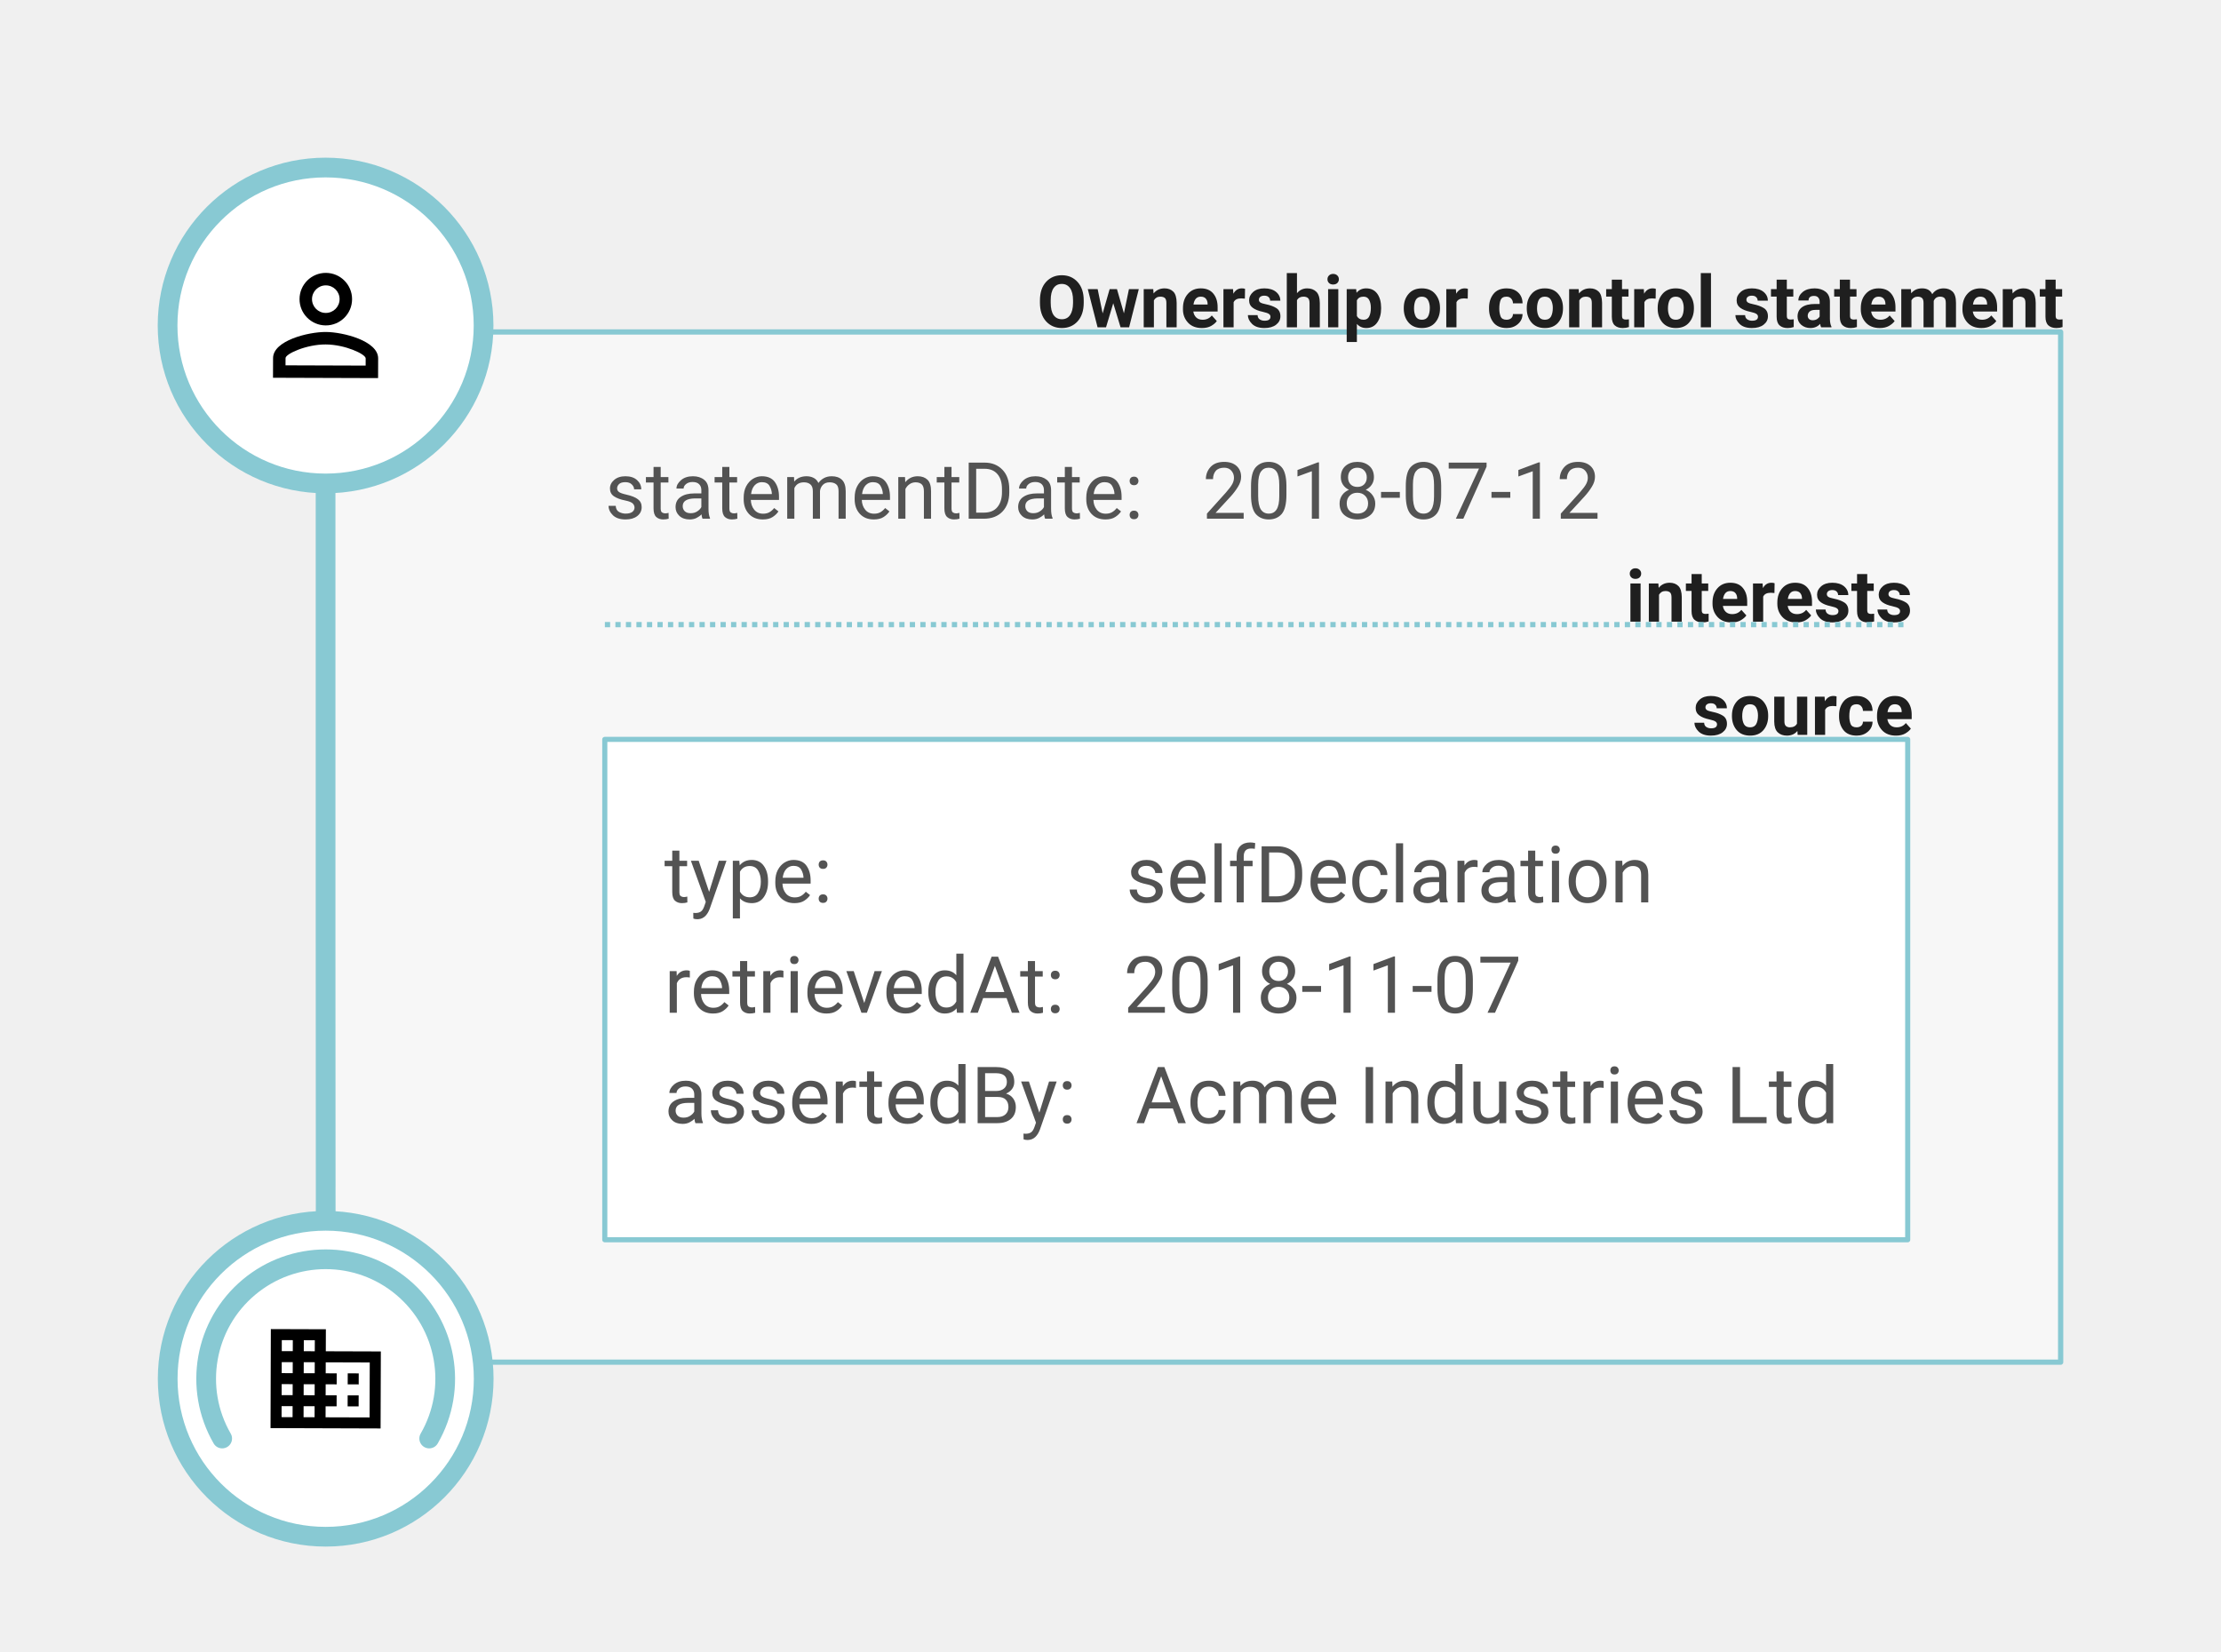
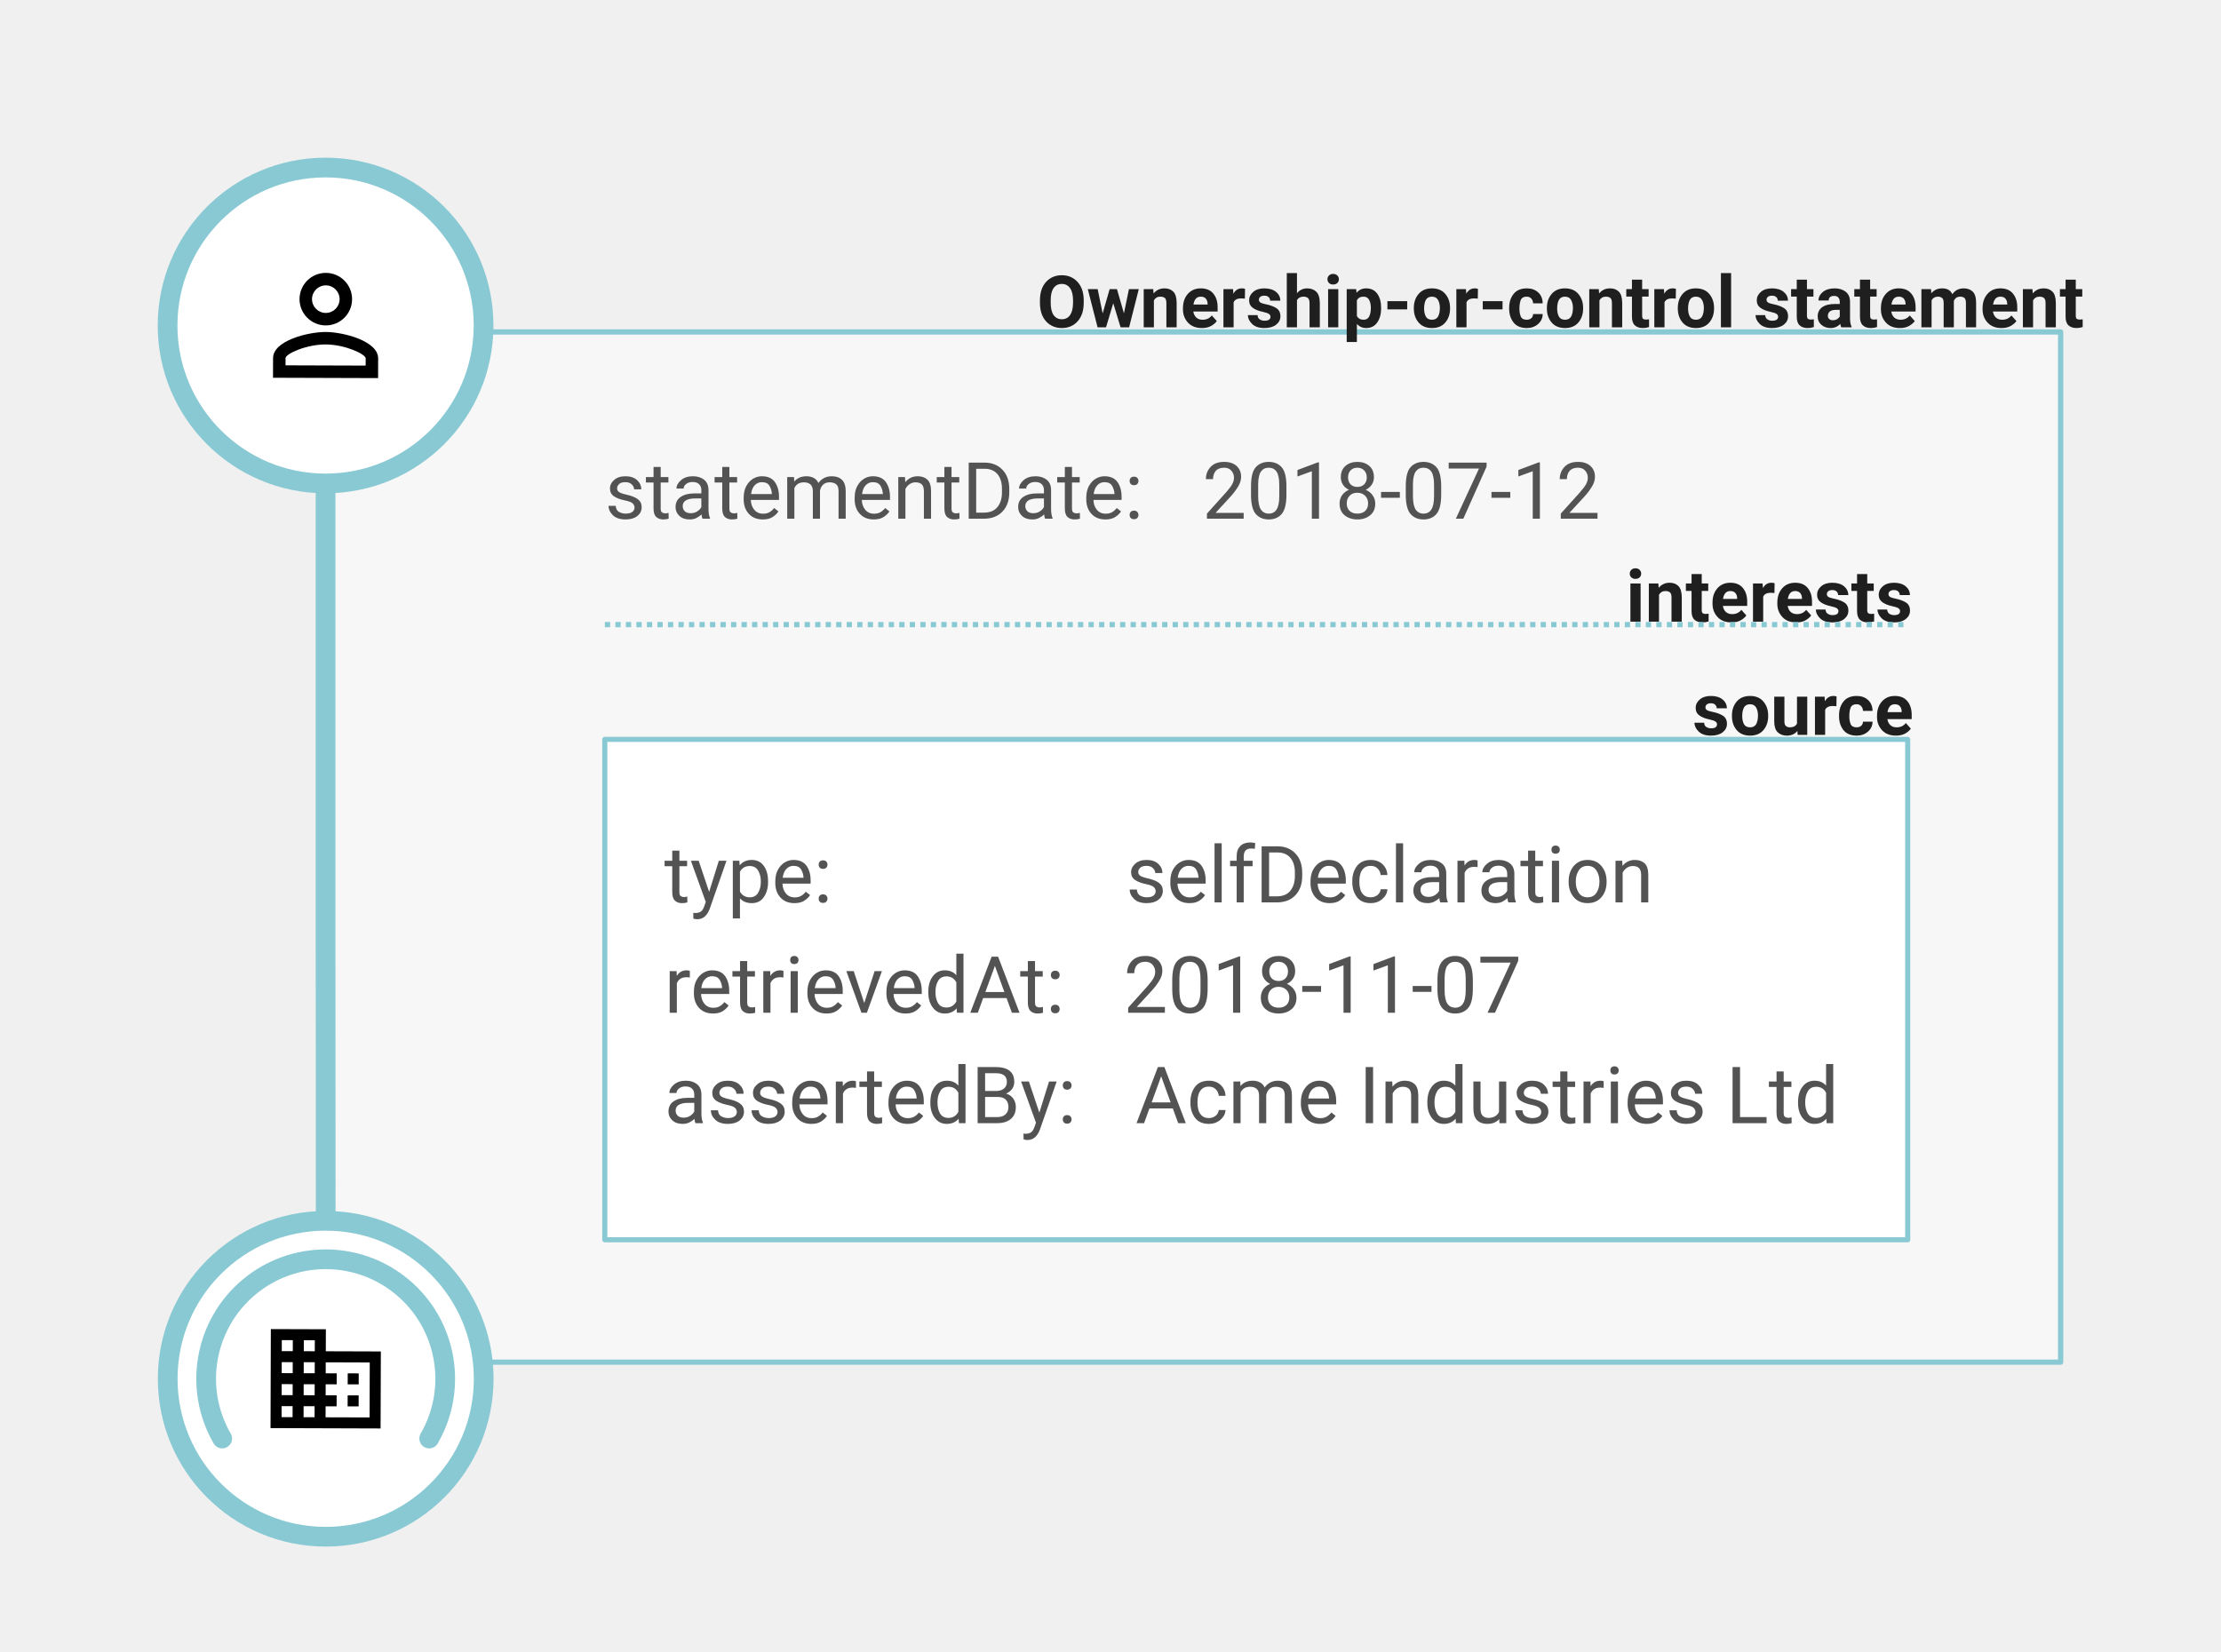
<svg xmlns="http://www.w3.org/2000/svg" id="Layer_1" data-name="Layer 1" viewBox="0 0 422.451 314.247" version="1.1" width="422.451" height="314.247">
  <defs id="defs3">
    <marker orient="auto" refY="0" refX="0" id="Arrow1Lend" style="overflow:visible">
      <path id="path4371" d="M 0,0 5,-5 -12.5,0 5,5 0,0 Z" style="fill:#00deb6;fill-opacity:1;fill-rule:evenodd;stroke:#00deb6;stroke-width:1pt;stroke-opacity:1" transform="matrix(-0.8,0,0,-0.8,-10,0)" />
    </marker>
    <marker orient="auto" refY="0" refX="0" id="Arrow1Mend" style="overflow:visible">
      <path id="path4377" d="M 0,0 5,-5 -12.5,0 5,5 0,0 Z" style="fill:#00deb6;fill-opacity:1;fill-rule:evenodd;stroke:#00deb6;stroke-width:1pt;stroke-opacity:1" transform="matrix(-0.4,0,0,-0.4,-4,0)" />
    </marker>
    <marker orient="auto" refY="0" refX="0" id="Arrow1Mstart" style="overflow:visible">
      <path id="path4374" d="M 0,0 5,-5 -12.5,0 5,5 0,0 Z" style="fill:#88c9d3;fill-opacity:1;fill-rule:evenodd;stroke:#88c9d3;stroke-width:1pt;stroke-opacity:1" transform="matrix(0.4,0,0,0.4,4,0)" />
    </marker>
    <style id="style5">.cls-1,.cls-10,.cls-11,.cls-7,.cls-8{fill:none;}.cls-1,.cls-11{stroke:#00deb6;}.cls-1,.cls-10,.cls-11,.cls-7{stroke-miterlimit:10;}.cls-2{fill:#00deb6;}.cls-3{font-size:16px;fill:#262737;}.cls-12,.cls-3{font-family:HKGrotesk-SemiBold, HK Grotesk;font-weight:700;}.cls-4{letter-spacing:-0.03em;}.cls-5{letter-spacing:-0.02em;}.cls-6{letter-spacing:0em;}.cls-7{stroke:#262737;}.cls-11,.cls-7{stroke-width:5px;}.cls-9{letter-spacing:-0.01em;}.cls-10{stroke:#e6e6e6;}.cls-12{font-size:12px;fill:gray;}.cls-13{letter-spacing:-0.03em;}.cls-14{letter-spacing:-0.01em;}.cls-15{letter-spacing:-0.02em;}.cls-16{letter-spacing:0em;}.cls-17{letter-spacing:0em;}.cls-18{letter-spacing:0em;}</style>
    <marker orient="auto" refY="0" refX="0" id="Arrow1Mstart-2" style="overflow:visible">
      <path id="path4374-0" d="M 0,0 5,-5 -12.5,0 5,5 0,0 Z" style="fill:#88c9d3;fill-opacity:1;fill-rule:evenodd;stroke:#88c9d3;stroke-width:1pt;stroke-opacity:1" transform="matrix(0.4,0,0,0.4,4,0)" />
    </marker>
    <clipPath id="p.1">
      <path style="clip-rule:evenodd" id="path3414" d="M 0,0 30,0 30,26 0,26 Z" />
    </clipPath>
    <clipPath id="p.2">
      <path style="clip-rule:evenodd" id="path3423" d="M 0,0 24,0 24,25 0,25 Z" />
    </clipPath>
    <clipPath id="p.1-3">
      <path style="clip-rule:evenodd" id="path3414-8" d="M 0,0 30,0 30,26 0,26 Z" />
    </clipPath>
    <clipPath id="p.1-3-0">
      <path style="clip-rule:evenodd" id="path3414-8-5" d="M 0,0 30,0 30,26 0,26 Z" />
    </clipPath>
    <clipPath id="p.2-5">
      <path style="clip-rule:evenodd" id="path3423-3" d="M 0,0 24,0 24,25 0,25 Z" />
    </clipPath>
    <clipPath id="p.1-9">
      <path style="clip-rule:evenodd" id="path3414-1" d="M 0,0 30,0 30,26 0,26 Z" />
    </clipPath>
    <marker orient="auto" refY="0" refX="0" id="Arrow1Mstart-2-5" style="overflow:visible">
      <path id="path4374-0-0" d="M 0,0 5,-5 -12.5,0 5,5 0,0 Z" style="fill:#00deb6;fill-opacity:1;fill-rule:evenodd;stroke:#00deb6;stroke-width:1pt;stroke-opacity:1" transform="matrix(0.4,0,0,0.4,4,0)" />
    </marker>
    <marker orient="auto" refY="0" refX="0" id="Arrow1Mstart-4" style="overflow:visible">
      <path id="path4374-9" d="M 0,0 5,-5 -12.5,0 5,5 0,0 Z" style="fill:#00deb6;fill-opacity:1;fill-rule:evenodd;stroke:#00deb6;stroke-width:1pt;stroke-opacity:1" transform="matrix(0.4,0,0,0.4,4,0)" />
    </marker>
    <marker orient="auto" refY="0" refX="0" id="Arrow1Mstart-2-9" style="overflow:visible">
      <path id="path4374-0-9" d="M 0,0 5,-5 -12.5,0 5,5 0,0 Z" style="fill:#88c9d3;fill-opacity:1;fill-rule:evenodd;stroke:#88c9d3;stroke-width:1pt;stroke-opacity:1" transform="matrix(0.4,0,0,0.4,4,0)" />
    </marker>
    <marker orient="auto" refY="0" refX="0" id="Arrow1Mstart-2-9-8" style="overflow:visible">
      <path id="path4374-0-9-9" d="M 0,0 5,-5 -12.5,0 5,5 0,0 Z" style="fill:#88c9d3;fill-opacity:1;fill-rule:evenodd;stroke:#88c9d3;stroke-width:1pt;stroke-opacity:1" transform="matrix(0.4,0,0,0.4,4,0)" />
    </marker>
  </defs>
  <rect style="fill:#f7f7f7;fill-opacity:1;stroke:#88c9d3;stroke-width:1;stroke-linecap:round;stroke-linejoin:round;stroke-miterlimit:10;stroke-dasharray:none;stroke-opacity:1" id="rect11772" width="330" height="196" x="61.951" y="63.161" />
  <circle class="cls-11" id="circle209-2-0-1" style="fill:#ffffff;fill-opacity:1;stroke:#88c9d3;stroke-width:3.75;stroke-linecap:round;stroke-miterlimit:8.5;stroke-dasharray:none;stroke-opacity:1" cx="61.949" cy="262.319" r="30.052" />
  <path class="cls-11" id="circle209-7-4" style="fill:none;stroke:#88c9d3;stroke-width:3.75;stroke-linecap:round;stroke-miterlimit:8.5;stroke-dasharray:none;stroke-opacity:1" d="m 42.26,273.687 a 22.735,22.735 0 0 1 5.075,-28.783 22.735,22.735 0 0 1 29.227,0 22.735,22.735 0 0 1 5.075,28.783" />
  <path class="cls-2" d="M 347.068,56.626 Z" id="path11-6" style="fill:#00deb6" />
  <path d="m 347.068,56.626 0,0 m 0,0 0,0 m 0,0 z m 0,0 z" id="path27-3" />
  <path class="cls-8" d="M 347.068,56.626 Z" id="path29-0" style="fill:none" />
  <path class="cls-8" d="M 347.068,56.626 Z" id="path41-6" style="fill:none" />
  <path d="m 347.068,56.626 z m 0,0 z m 0,0 z m 0,0 z m 0,0 z m 0,0 z m 0,0 z m 0,0 z m 0,0 z m 0,0 z m 0,0 z m 0,0 z" id="path43-0" />
  <path class="cls-10" d="m 347.068,56.626 0,0" id="path45-4" style="fill:none;stroke:#e6e6e6;stroke-miterlimit:10" />
  <path class="cls-10" d="m 347.068,56.626 0,0" id="path47-5" style="fill:none;stroke:#e6e6e6;stroke-miterlimit:10" />
  <path class="cls-10" d="m 347.068,56.626 0,0" id="path49-8" style="fill:none;stroke:#e6e6e6;stroke-miterlimit:10" />
  <path class="cls-10" d="m 347.068,56.626 0,0" id="path51-2" style="fill:none;stroke:#e6e6e6;stroke-miterlimit:10" />
  <path class="cls-10" d="m 347.068,56.626 0,0" id="path53-8" style="fill:none;stroke:#e6e6e6;stroke-miterlimit:10" />
  <path class="cls-10" d="m 347.068,56.626 0,0" id="path55-6" style="fill:none;stroke:#e6e6e6;stroke-miterlimit:10" />
  <path class="cls-10" d="m 347.068,56.626 0,0" id="path57-8" style="fill:none;stroke:#e6e6e6;stroke-miterlimit:10" />
  <path class="cls-10" d="m 347.068,56.626 0,0" id="path59-5" style="fill:none;stroke:#e6e6e6;stroke-miterlimit:10" />
  <path class="cls-10" d="m 347.068,56.626 0,0" id="path61-3" style="fill:none;stroke:#e6e6e6;stroke-miterlimit:10" />
  <path class="cls-10" d="m 347.068,56.626 0,0" id="path63-4" style="fill:none;stroke:#e6e6e6;stroke-miterlimit:10" />
  <path class="cls-10" d="m 347.068,56.626 0,0" id="path65-0" style="fill:none;stroke:#e6e6e6;stroke-miterlimit:10" />
  <path class="cls-10" d="m 347.068,56.626 0,0" id="path67-1" style="fill:none;stroke:#e6e6e6;stroke-miterlimit:10" />
  <path class="cls-10" d="m 347.068,56.626 0,0" id="path69-7" style="fill:none;stroke:#e6e6e6;stroke-miterlimit:10" />
  <path class="cls-10" d="m 347.068,56.626 0,0" id="path71-7" style="fill:none;stroke:#e6e6e6;stroke-miterlimit:10" />
  <path class="cls-10" d="m 347.068,56.626 0,0" id="path73-8" style="fill:none;stroke:#e6e6e6;stroke-miterlimit:10" />
  <path class="cls-10" d="m 347.068,56.626 0,0" id="path75-0" style="fill:none;stroke:#e6e6e6;stroke-miterlimit:10" />
  <path class="cls-10" d="m 347.068,56.626 0,0" id="path77-8" style="fill:none;stroke:#e6e6e6;stroke-miterlimit:10" />
  <path class="cls-11" d="m 347.068,56.626 0,0" id="path79-9" style="fill:none;stroke:#00deb6;stroke-width:5px;stroke-miterlimit:10" />
  <path class="cls-11" d="m 347.068,56.626 0,0" id="path85-7" style="fill:none;stroke:#00deb6;stroke-width:5px;stroke-miterlimit:10" />
  <path class="cls-11" d="m 347.068,56.626 0,0" id="path87-8" style="fill:none;stroke:#00deb6;stroke-width:5px;stroke-miterlimit:10" />
  <path class="cls-11" d="m 347.068,56.626 0,0" id="path89-3" style="fill:none;stroke:#00deb6;stroke-width:5px;stroke-miterlimit:10" />
  <path class="cls-11" d="m 347.068,56.626 0,0" id="path91-9" style="fill:none;stroke:#00deb6;stroke-width:5px;stroke-miterlimit:10" />
  <path class="cls-11" d="m 347.068,56.626 0,0" id="path93-7" style="fill:none;stroke:#00deb6;stroke-width:5px;stroke-miterlimit:10" />
  <path class="cls-11" d="m 347.068,56.626 0,0" id="path95-2" style="fill:none;stroke:#00deb6;stroke-width:5px;stroke-miterlimit:10" />
  <path class="cls-10" d="m 347.068,56.626 0,0" id="path97-5" style="fill:none;stroke:#e6e6e6;stroke-miterlimit:10" />
  <path class="cls-10" d="m 347.068,56.626 0,0" id="path99-0" style="fill:none;stroke:#e6e6e6;stroke-miterlimit:10" />
  <path class="cls-10" d="m 347.068,56.626 0,0" id="path101-2" style="fill:none;stroke:#e6e6e6;stroke-miterlimit:10" />
  <path class="cls-10" d="m 347.068,56.626 0,0" id="path103-4" style="fill:none;stroke:#e6e6e6;stroke-miterlimit:10" />
  <path class="cls-10" d="m 347.068,56.626 0,0" id="path105-8" style="fill:none;stroke:#e6e6e6;stroke-miterlimit:10" />
  <path class="cls-10" d="m 347.068,56.626 0,0" id="path107-0" style="fill:none;stroke:#e6e6e6;stroke-miterlimit:10" />
  <path class="cls-10" d="m 347.068,56.626 0,0" id="path109-6" style="fill:none;stroke:#e6e6e6;stroke-miterlimit:10" />
  <path class="cls-10" d="m 347.068,56.626 0,0" id="path111-2" style="fill:none;stroke:#e6e6e6;stroke-miterlimit:10" />
  <path class="cls-10" d="m 347.068,56.626 0,0" id="path113-6" style="fill:none;stroke:#e6e6e6;stroke-miterlimit:10" />
  <path class="cls-10" d="m 347.068,56.626 0,0" id="path115-5" style="fill:none;stroke:#e6e6e6;stroke-miterlimit:10" />
  <path class="cls-10" d="m 347.068,56.626 0,0" id="path117-6" style="fill:none;stroke:#e6e6e6;stroke-miterlimit:10" />
  <path class="cls-10" d="m 347.068,56.626 0,0" id="path119-6" style="fill:none;stroke:#e6e6e6;stroke-miterlimit:10" />
  <path class="cls-2" d="M 347.068,56.626 Z" id="path171-1" style="fill:#00deb6" />
  <path class="cls-2" d="M 347.068,56.626 Z" id="path197-3" style="fill:#00deb6" />
  <path class="cls-8" d="M 347.068,56.626 Z" id="path211-2" style="fill:none" />
  <path d="m 347.068,56.626 z m 0,0 z m 0,0 z m 0,0 z m 0,0 z m 0,0 z m 0,0 z m 0,0 z m 0,0 z m 0,0 z m 0,0 z m 0,0 z" id="path213-9" />
  <path id="path4516" d="m 61.97,257.087 0.013,-4.186 -10.466,-0.034 -0.059,18.838 20.932,0.068 0.048,-14.652 z m -6.32,12.539 -2.093,-0.007 0.006,-2.093 2.093,0.007 z m 0.013,-4.186 -2.093,-0.007 0.006,-2.093 2.093,0.007 z m 0.013,-4.186 -2.093,-0.007 0.006,-2.093 2.093,0.007 z m 0.013,-4.186 -2.093,-0.007 0.006,-2.093 2.093,0.007 z m 4.146,12.573 -2.093,-0.006 0.006,-2.095 2.093,0.007 z m 0.013,-4.186 -2.093,-0.006 0.006,-2.093 2.093,0.007 z m 0.013,-4.186 -2.093,-0.006 0.006,-2.093 2.093,0.007 z m 0.013,-4.186 -2.093,-0.006 0.007,-2.093 2.093,0.007 z m 10.426,12.593 -8.373,-0.025 0.006,-2.093 2.093,0.007 0.006,-2.093 -2.093,-0.006 0.006,-2.093 2.093,0.007 0.006,-2.093 -2.093,-0.006 0.006,-2.093 8.373,0.028 z m -2.066,-8.38 -2.093,-0.006 -0.007,2.093 2.093,0.007 z m -0.013,4.186 -2.093,-0.006 -0.007,2.093 2.093,0.007 z" />
  <circle class="cls-11" id="circle209-2-0-1-7" style="fill:#ffffff;fill-opacity:1;stroke:#88c9d3;stroke-width:3.75;stroke-linecap:round;stroke-miterlimit:8.5;stroke-dasharray:none;stroke-opacity:1" cx="61.927" cy="61.927" r="30.052" />
  <path style="fill:none;fill-rule:evenodd;stroke:#88c9d3;stroke-width:3.75;stroke-linecap:butt;stroke-linejoin:miter;stroke-miterlimit:8.5;stroke-dasharray:none;stroke-opacity:1" d="m 61.927,91.979 1.2e-5,85.868 0.023,54.42" id="path12354-2-8-1" />
  <path id="path5743" d="m 61.979,54.292 a 2.623,2.623 0 1 1 -2.632,2.614 2.623,2.623 0 0 1 2.632,-2.614 m -0.036,11.242 c 3.71,0.012 7.614,1.849 7.611,2.648 l -0.005,1.374 -15.24,-0.05 0.005,-1.374 c 0,-0.799 3.918,-2.611 7.629,-2.598 m 0.044,-13.616 a 4.997,4.997 0 1 0 4.981,5.013 4.995,4.995 0 0 0 -4.981,-5.013 z m -0.036,11.242 c -3.335,-0.011 -9.999,1.641 -10.011,4.964 l -0.012,3.747 19.986,0.064 0.013,-3.747 c 0.011,-3.322 -6.641,-5.017 -9.976,-5.028 z" />
  <rect style="fill:#ffffff;fill-opacity:1;stroke:#88c9d3;stroke-width:0.97;stroke-linecap:round;stroke-linejoin:round;stroke-miterlimit:10;stroke-dasharray:none;stroke-opacity:1" id="rect11772-8" width="247.824" height="95.199" x="115.035" y="140.672" />
  <text xml:space="preserve" style="font-style:normal;font-variant:normal;font-weight:normal;font-stretch:normal;font-size:15px;line-height:140%;font-family:Roboto;-inkscape-font-specification:'Roboto, Normal';text-align:start;letter-spacing:0px;word-spacing:0px;writing-mode:lr-tb;text-anchor:start;fill:#535353;fill-opacity:1;stroke:none;stroke-width:1px;stroke-linecap:butt;stroke-linejoin:miter;stroke-opacity:1" x="126.353" y="171.688" id="text14691">
    <tspan x="126.353" y="171.688" style="color:#000000;font-style:normal;font-variant:normal;font-weight:normal;font-stretch:normal;font-size:15px;line-height:140%;font-family:Roboto;-inkscape-font-specification:'Roboto, Normal';text-align:start;writing-mode:lr-tb;text-anchor:start;clip-rule:nonzero;display:inline;overflow:visible;visibility:visible;opacity:1;isolation:auto;mix-blend-mode:normal;color-interpolation:sRGB;color-interpolation-filters:linearRGB;solid-color:#000000;solid-opacity:1;fill:#535353;fill-opacity:1;fill-rule:nonzero;stroke:none;stroke-width:1px;stroke-linecap:butt;stroke-linejoin:miter;stroke-miterlimit:4;stroke-dasharray:none;stroke-dashoffset:0;stroke-opacity:1;color-rendering:auto;image-rendering:auto;shape-rendering:auto;text-rendering:auto;enable-background:accumulate" id="tspan9721">type:               selfDeclaration</tspan>
    <tspan x="126.353" y="192.688" style="color:#000000;font-style:normal;font-variant:normal;font-weight:normal;font-stretch:normal;font-size:15px;line-height:140%;font-family:Roboto;-inkscape-font-specification:'Roboto, Normal';text-align:start;writing-mode:lr-tb;text-anchor:start;clip-rule:nonzero;display:inline;overflow:visible;visibility:visible;opacity:1;isolation:auto;mix-blend-mode:normal;color-interpolation:sRGB;color-interpolation-filters:linearRGB;solid-color:#000000;solid-opacity:1;fill:#535353;fill-opacity:1;fill-rule:nonzero;stroke:none;stroke-width:1px;stroke-linecap:butt;stroke-linejoin:miter;stroke-miterlimit:4;stroke-dasharray:none;stroke-dashoffset:0;stroke-opacity:1;color-rendering:auto;image-rendering:auto;shape-rendering:auto;text-rendering:auto;enable-background:accumulate" id="tspan9725">retrievedAt:   2018-11-07</tspan>
    <tspan x="126.353" y="213.688" style="color:#000000;font-style:normal;font-variant:normal;font-weight:normal;font-stretch:normal;font-size:15px;line-height:140%;font-family:Roboto;-inkscape-font-specification:'Roboto, Normal';text-align:start;writing-mode:lr-tb;text-anchor:start;clip-rule:nonzero;display:inline;overflow:visible;visibility:visible;opacity:1;isolation:auto;mix-blend-mode:normal;color-interpolation:sRGB;color-interpolation-filters:linearRGB;solid-color:#000000;solid-opacity:1;fill:#535353;fill-opacity:1;fill-rule:nonzero;stroke:none;stroke-width:1px;stroke-linecap:butt;stroke-linejoin:miter;stroke-miterlimit:4;stroke-dasharray:none;stroke-dashoffset:0;stroke-opacity:1;color-rendering:auto;image-rendering:auto;shape-rendering:auto;text-rendering:auto;enable-background:accumulate" id="tspan10952">assertedBy:   Acme Industries Ltd</tspan>
  </text>
  <text class="cls-3" id="text31-0" style="font-style:normal;font-variant:normal;font-weight:bold;font-stretch:normal;font-size:13.75px;line-height:125%;font-family:Roboto;-inkscape-font-specification:'Roboto, Bold';text-align:start;writing-mode:lr-tb;text-anchor:start;fill:#ffffff;fill-opacity:1" x="310.919" y="139.816">
    <tspan x="321.919" y="139.816" id="tspan35-6" style="font-style:normal;font-variant:normal;font-weight:bold;font-stretch:normal;font-size:13.75px;line-height:125%;font-family:Roboto;-inkscape-font-specification:'Roboto, Bold';text-align:start;writing-mode:lr-tb;text-anchor:start;fill:#1f1f1f;fill-opacity:1">source</tspan>
  </text>
  <text id="text9873" y="62.268" x="197.225" style="font-style:normal;font-variant:normal;font-weight:bold;font-stretch:normal;font-size:13.75px;line-height:120%;font-family:Roboto;-inkscape-font-specification:'Roboto, Bold';text-align:start;letter-spacing:0px;word-spacing:0px;writing-mode:lr-tb;text-anchor:start;fill:#1f1f1f;fill-opacity:1;stroke:none;stroke-width:1px;stroke-linecap:butt;stroke-linejoin:miter;stroke-opacity:1" xml:space="preserve">
-     <tspan y="62.268" x="197.225" id="tspan9875">Ownership or control statement</tspan>
+     <tspan y="62.268" x="197.225" id="tspan9875">Ownership-or-control statement</tspan>
  </text>
  <text xml:space="preserve" style="font-style:normal;font-variant:normal;font-weight:normal;font-stretch:normal;font-size:15px;line-height:140%;font-family:Roboto;-inkscape-font-specification:'Roboto, Normal';text-align:start;letter-spacing:0px;word-spacing:0px;writing-mode:lr-tb;text-anchor:start;fill:#535353;fill-opacity:1;stroke:none;stroke-width:1px;stroke-linecap:butt;stroke-linejoin:miter;stroke-opacity:1" x="115.05" y="98.687" id="text14691-4">
    <tspan x="115.05" y="98.687" style="color:#000000;font-style:normal;font-variant:normal;font-weight:normal;font-stretch:normal;font-size:15px;line-height:140%;font-family:Roboto;-inkscape-font-specification:'Roboto, Normal';text-align:start;writing-mode:lr-tb;text-anchor:start;clip-rule:nonzero;display:inline;overflow:visible;visibility:visible;opacity:1;isolation:auto;mix-blend-mode:normal;color-interpolation:sRGB;color-interpolation-filters:linearRGB;solid-color:#000000;solid-opacity:1;fill:#535353;fill-opacity:1;fill-rule:nonzero;stroke:none;stroke-width:1px;stroke-linecap:butt;stroke-linejoin:miter;stroke-miterlimit:4;stroke-dasharray:none;stroke-dashoffset:0;stroke-opacity:1;color-rendering:auto;image-rendering:auto;shape-rendering:auto;text-rendering:auto;enable-background:accumulate" id="tspan9721-0">statementDate:   2018-07-12</tspan>
    <tspan x="115.05" y="119.687" style="color:#000000;font-style:normal;font-variant:normal;font-weight:normal;font-stretch:normal;font-size:15px;line-height:140%;font-family:Roboto;-inkscape-font-specification:'Roboto, Normal';text-align:start;writing-mode:lr-tb;text-anchor:start;clip-rule:nonzero;display:inline;overflow:visible;visibility:visible;opacity:1;isolation:auto;mix-blend-mode:normal;color-interpolation:sRGB;color-interpolation-filters:linearRGB;solid-color:#000000;solid-opacity:1;fill:#535353;fill-opacity:1;fill-rule:nonzero;stroke:none;stroke-width:1px;stroke-linecap:butt;stroke-linejoin:miter;stroke-miterlimit:4;stroke-dasharray:none;stroke-dashoffset:0;stroke-opacity:1;color-rendering:auto;image-rendering:auto;shape-rendering:auto;text-rendering:auto;enable-background:accumulate" id="tspan9725-6" />
  </text>
  <text class="cls-3" id="text31-0-9-1" style="font-style:normal;font-variant:normal;font-weight:bold;font-stretch:normal;font-size:13.75px;line-height:125%;font-family:Roboto;-inkscape-font-specification:'Roboto, Bold';text-align:start;writing-mode:lr-tb;text-anchor:start;fill:#ffffff;fill-opacity:1" x="298.257" y="118.276">
    <tspan x="309.257" y="118.276" id="tspan35-6-8-4" style="font-style:normal;font-variant:normal;font-weight:bold;font-stretch:normal;font-size:13.75px;line-height:125%;font-family:Roboto;-inkscape-font-specification:'Roboto, Bold';text-align:start;writing-mode:lr-tb;text-anchor:start;fill:#1f1f1f;fill-opacity:1">interests</tspan>
  </text>
  <path style="fill:none;fill-rule:evenodd;stroke:#88c9d3;stroke-width:1;stroke-linecap:butt;stroke-linejoin:miter;stroke-miterlimit:4;stroke-dasharray:1, 1;stroke-dashoffset:0;stroke-opacity:1" d="m 115.05,118.84 247.794,0" id="path9962" />
</svg>
